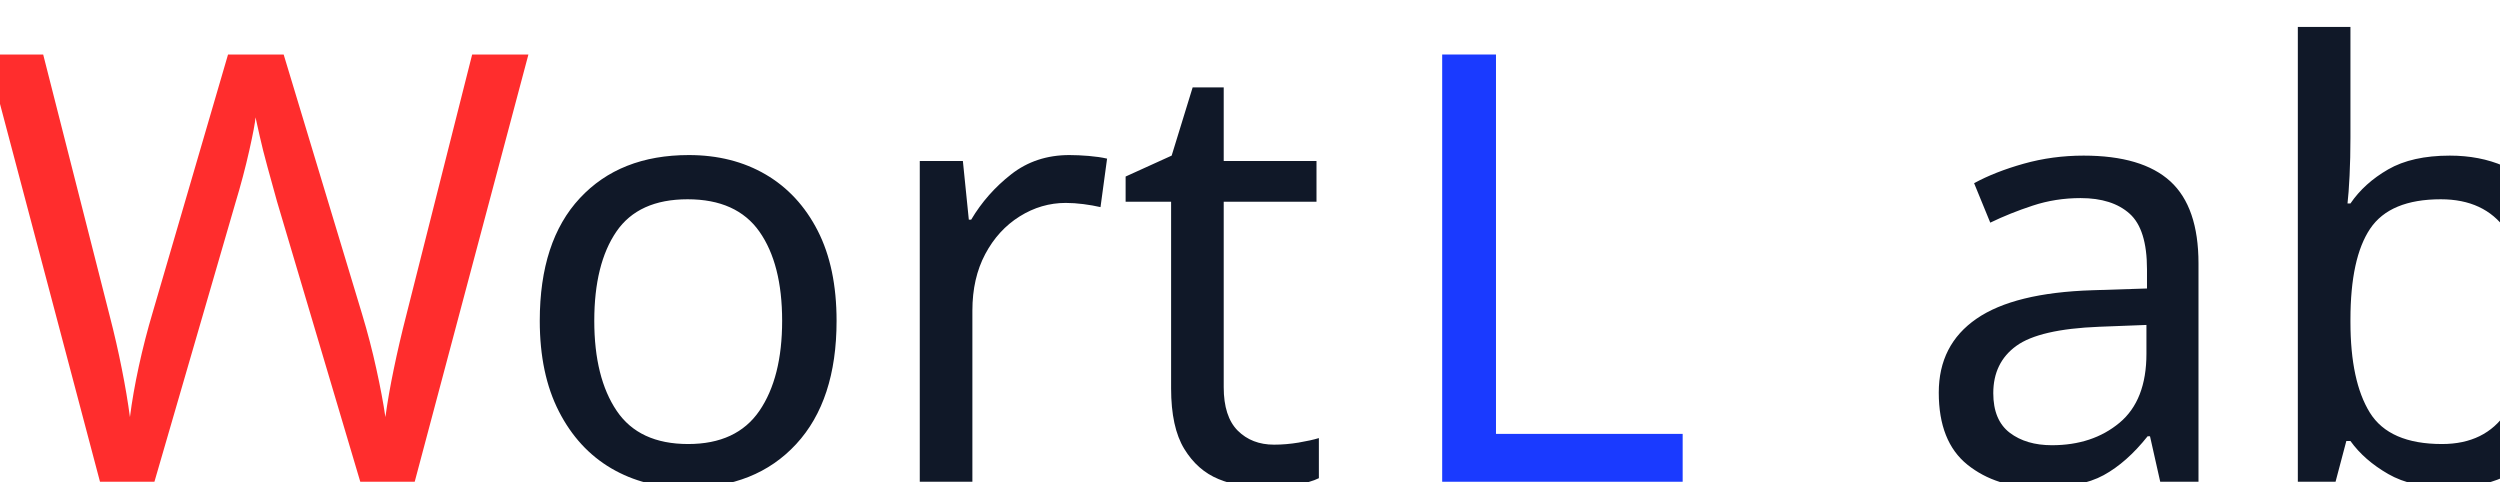
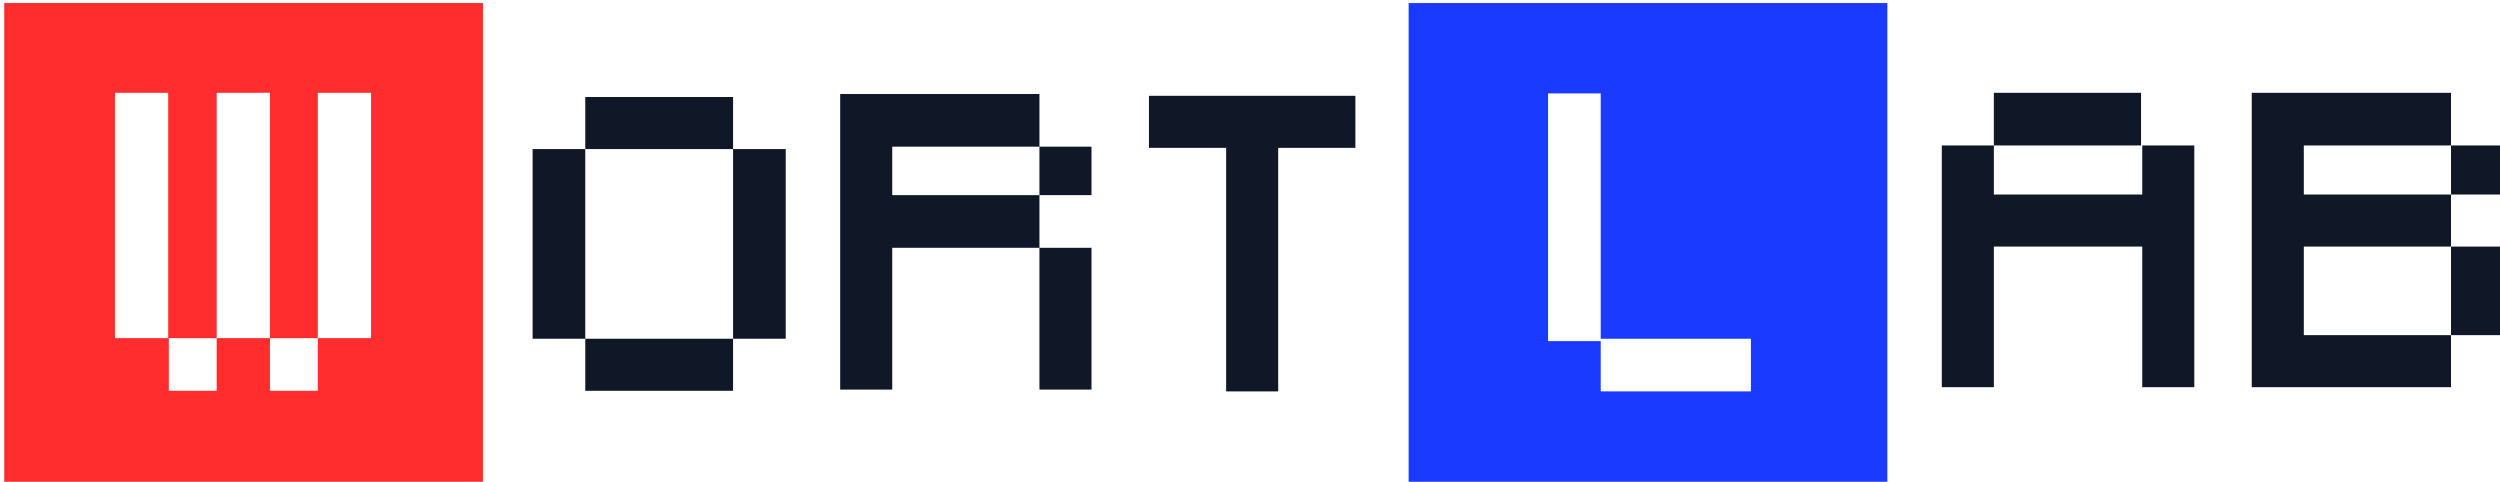
<svg xmlns="http://www.w3.org/2000/svg" width="493px" height="95px" viewBox="0 0 493 95" version="1.1">
-   <g id="Artboard" stroke="none" stroke-width="1" fill="none" fill-rule="evenodd" font-family="PixelTwist, Pixel Twist" font-size="118" font-weight="normal">
-     <text id="WortLab">
-       <tspan x="-4" y="95" fill="#FF2D2D">W</tspan>
-       <tspan x="99.958" y="95" fill="#101828">ort</tspan>
-       <tspan x="272.946" y="95" fill="#1A3AFF">L</tspan>
-       <tspan x="376.904" y="95" fill="#101828">ab</tspan>
-     </text>
+   <g id="wortlab-logo-header" stroke="none" stroke-width="1" fill="none" fill-rule="evenodd">
+     <g id="WortLab" transform="translate(0.838, 0.6)" fill-rule="nonzero">
+       <path d="M94.4,94.4 L94.4,0 L0,0 L0,94.4 L94.4,94.4 Z M32.332,66.08 L21.83,66.08 L21.83,17.7 L32.332,17.7 L32.332,66.08 Z M52.392,66.08 L61.832,66.08 L61.832,76.464 L52.392,76.464 L52.392,66.08 Z M72.334,66.08 L61.832,66.08 L61.832,17.7 L72.334,17.7 L72.334,66.08 Z M41.89,66.08 L41.89,76.464 L32.45,76.464 L32.45,66.08 L41.89,66.08 Z M52.392,66.08 L41.89,66.08 L41.89,17.7 L52.392,17.7 L52.392,66.08 Z" id="W" fill="#FF2D2D" />
+       <path d="M143.724,28.792 L143.724,18.526 L114.578,18.526 L114.578,28.792 L143.724,28.792 Z M154.108,66.198 L154.108,28.792 L143.724,28.792 L143.724,66.198 L154.108,66.198 Z M114.578,66.198 L114.578,28.792 L104.194,28.792 L104.194,66.198 L114.578,66.198 Z M143.724,76.464 L143.724,66.198 L114.578,66.198 L114.578,76.464 L143.724,76.464 Z M204.139,37.878 L175.112,37.878 L175.112,28.32 L204.14,28.32 L204.139,37.878 Z M204.14,48.262 L204.14,76.228 L214.406,76.228 L214.406,48.262 L204.14,48.262 Z M204.14,48.262 L204.14,37.878 L214.406,37.878 L214.406,28.32 L204.14,28.32 L204.14,17.936 L164.846,17.936 L164.846,76.228 L175.112,76.228 L175.112,48.262 L204.14,48.262 Z M251.222,76.582 L251.222,28.556 L266.444,28.556 L266.444,18.29 L225.734,18.29 L225.734,28.556 L240.956,28.556 L240.956,76.582 L251.222,76.582 Z" id="ort" fill="#101828" />
+       <path d="M371.346,94.4 L371.346,0 L276.946,0 L276.946,94.4 L371.346,94.4 Z M344.442,76.582 L314.824,76.582 L314.824,66.67 L304.44,66.67 L304.44,17.818 L314.824,17.818 L314.824,66.198 L344.442,66.198 L344.442,76.582 Z" id="L" fill="#1A3AFF" />
+       <path d="M421.378,28.084 L421.378,17.7 L392.35,17.7 L392.35,28.084 L421.378,28.084 Z M392.35,75.756 L392.35,48.026 L421.614,48.026 L421.614,75.756 L431.88,75.756 L431.88,28.084 L421.614,28.084 L421.614,37.76 L392.35,37.76 L392.35,28.084 L382.084,28.084 L382.084,75.756 L392.35,75.756 Z M482.502,37.76 L453.474,37.76 L453.474,28.084 L482.502,28.084 L482.502,37.76 Z M482.502,48.026 L482.502,65.49 L492.768,65.49 L492.768,48.026 L482.502,48.026 Z M482.502,48.026 L482.502,37.76 L492.768,37.76 L492.768,28.084 L482.502,28.084 L482.502,17.7 L443.208,17.7 L443.208,75.756 L482.502,75.756 L482.502,65.49 L453.474,65.49 L453.474,48.026 L482.502,48.026 Z" id="ab" fill="#101828" />
+     </g>
  </g>
</svg>
